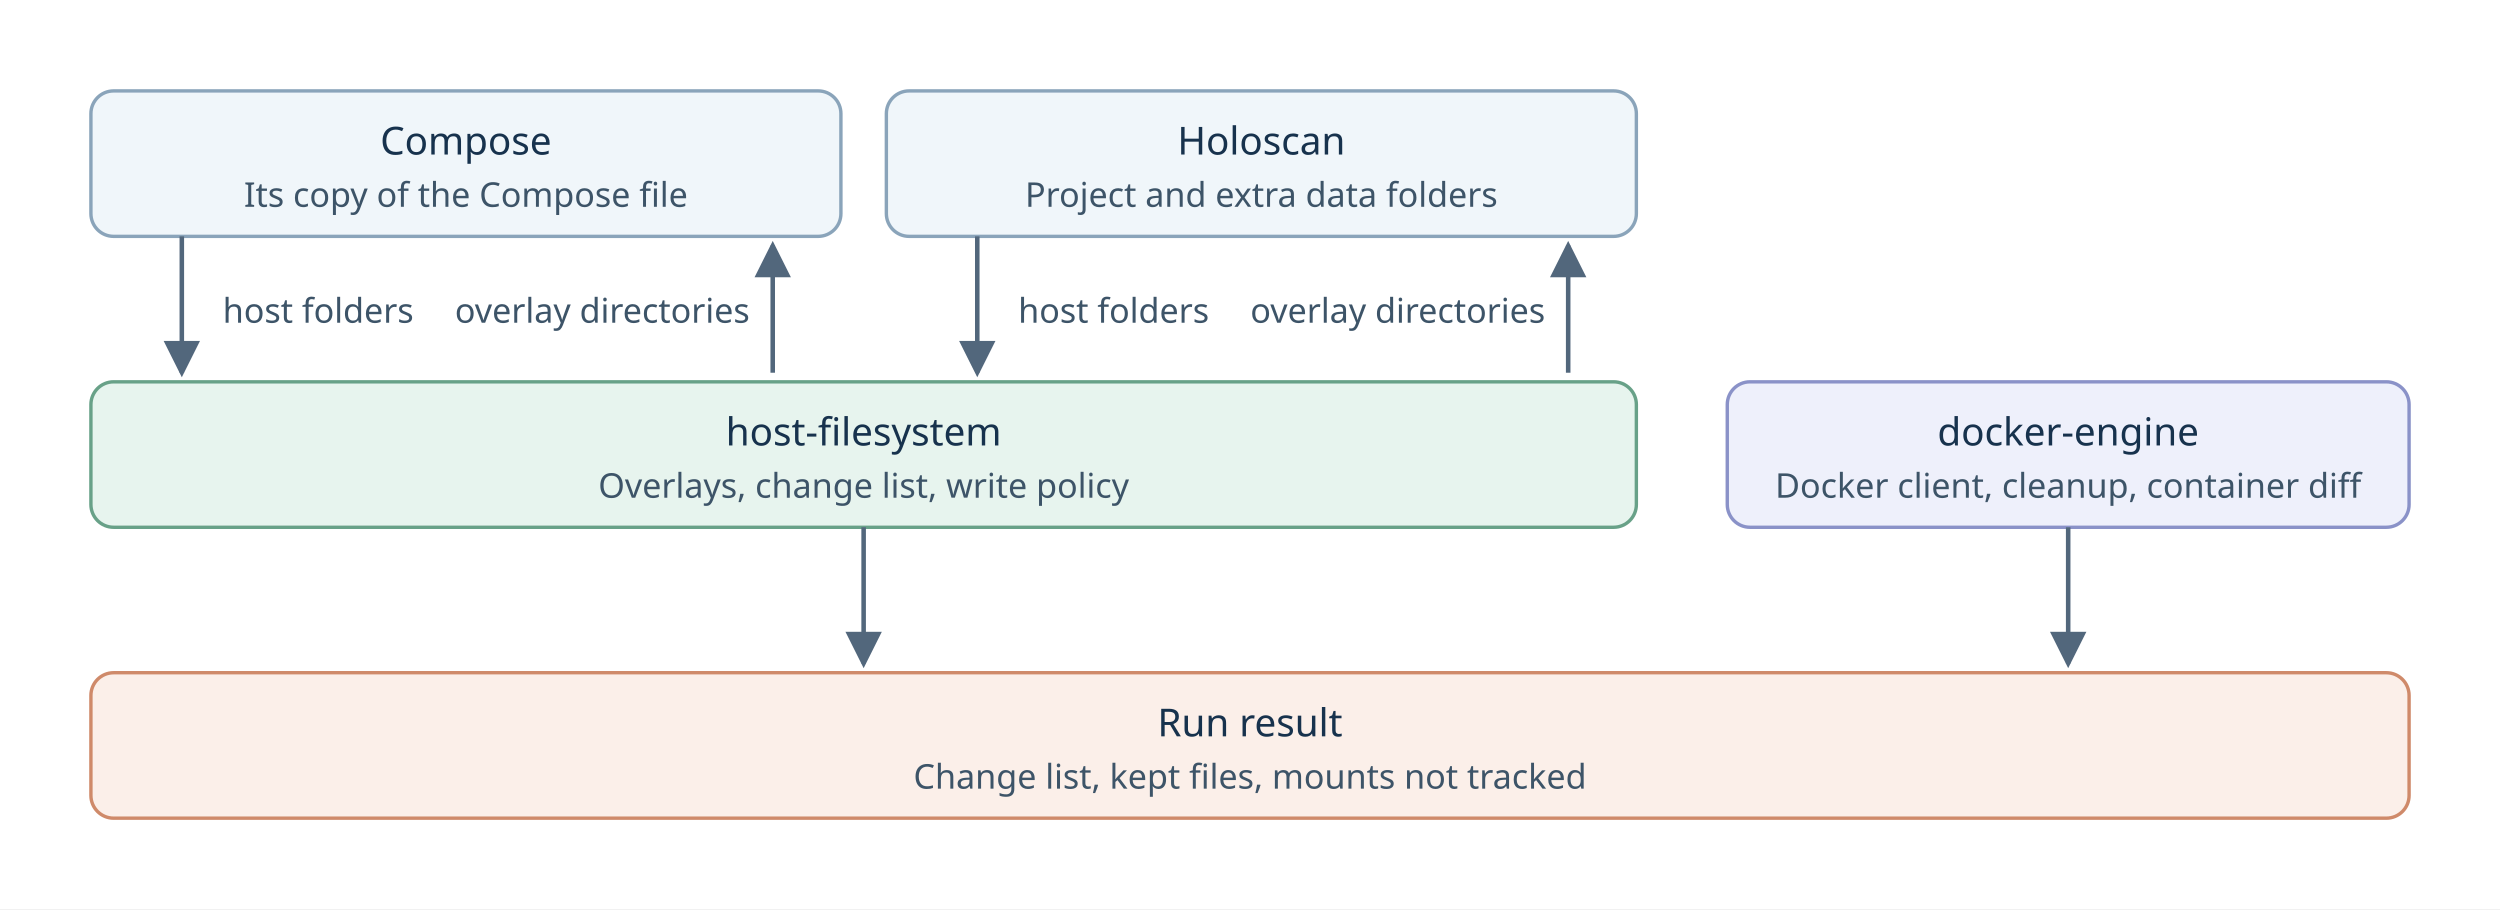
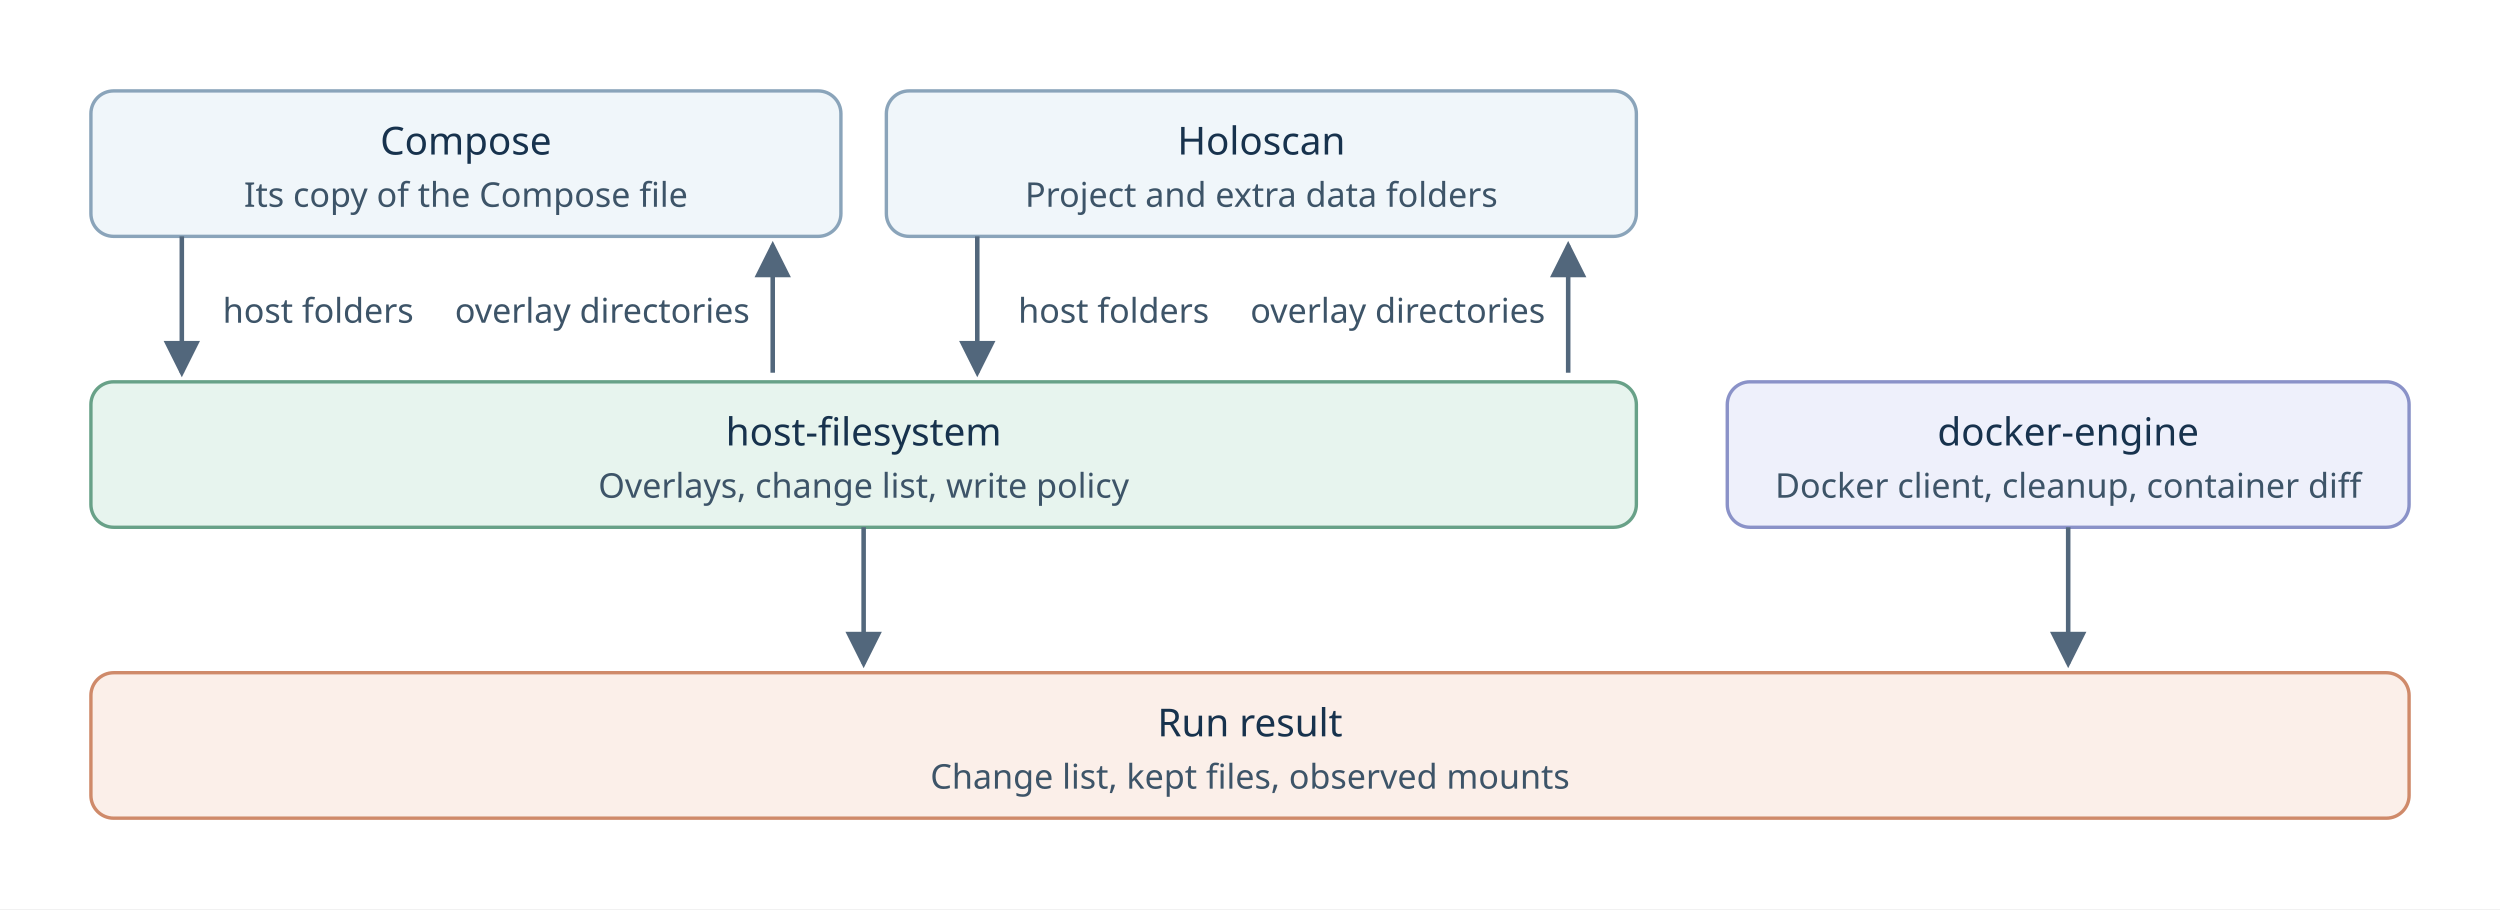
<svg xmlns="http://www.w3.org/2000/svg" width="1100" height="400" viewBox="0 0 1100 400" role="img" aria-labelledby="title desc">
  <defs>
    <marker id="arrow" markerWidth="8" markerHeight="8" refX="7" refY="4" orient="auto">
      <path d="M0 0 L8 4 L0 8Z" fill="#52677c" />
    </marker>
  </defs>
  <style>text{font:17px sans-serif;fill:#17324d;text-anchor:middle}.title{font-size:23px;font-weight:600}.label{font-size:15px;fill:#3d5468}.base{fill:#f0f6fa;stroke:#8aa4ba;stroke-width:1.5}.declare{fill:#eef0fb;stroke:#8a92c8;stroke-width:1.5}.overlay{fill:#e7f4ee;stroke:#68a188;stroke-width:1.5}.upper{fill:#fbefe9;stroke:#cf8a6a;stroke-width:1.5}.line{fill:none;stroke:#52677c;stroke-width:2;marker-end:url(#arrow)}.join{fill:none;stroke:#52677c;stroke-width:2}</style>
  <rect width="1100" height="400" fill="white" />
  <rect x="40" y="40" width="330" height="64" rx="10" class="base" />
  <text x="205.0" y="68.0">Compose</text>
  <text x="205.0" y="91.0" class="label">Its copy of the Compose file</text>
  <rect x="390" y="40" width="330" height="64" rx="10" class="base" />
  <text x="555.0" y="68.0">Holoscan</text>
  <text x="555.0" y="91.0" class="label">Project and extra data folders</text>
  <rect x="40" y="168" width="680" height="64" rx="10" class="overlay" />
  <text x="380.0" y="196.0">host-filesystem</text>
  <text x="380.0" y="219.0" class="label">Overlays, change list, write policy</text>
  <rect x="760" y="168" width="300" height="64" rx="10" class="declare" />
  <text x="910.0" y="196.0">docker-engine</text>
  <text x="910.0" y="219.0" class="label">Docker client, cleanup, container diff</text>
  <rect x="40" y="296" width="1020" height="64" rx="10" class="upper" />
  <text x="550.0" y="324.0">Run result</text>
-   <text x="550.0" y="347.0" class="label">Change list, kept files, mounts not tracked</text>
+   <text x="550.0" y="347.0" class="label">Change list, kept files, observed mounts</text>
  <text x="140" y="142" class="label">host folders</text>
  <text x="265" y="142" class="label">overlay directories</text>
  <text x="490" y="142" class="label">host folders</text>
  <text x="615" y="142" class="label">overlay directories</text>
  <path d="M80 104 V164" class="line" />
  <path d="M340 164 V108" class="line" />
  <path d="M430 104 V164" class="line" />
  <path d="M690 164 V108" class="line" />
  <path d="M380 232 V292" class="line" />
  <path d="M910 232 V292" class="line" />
</svg>
